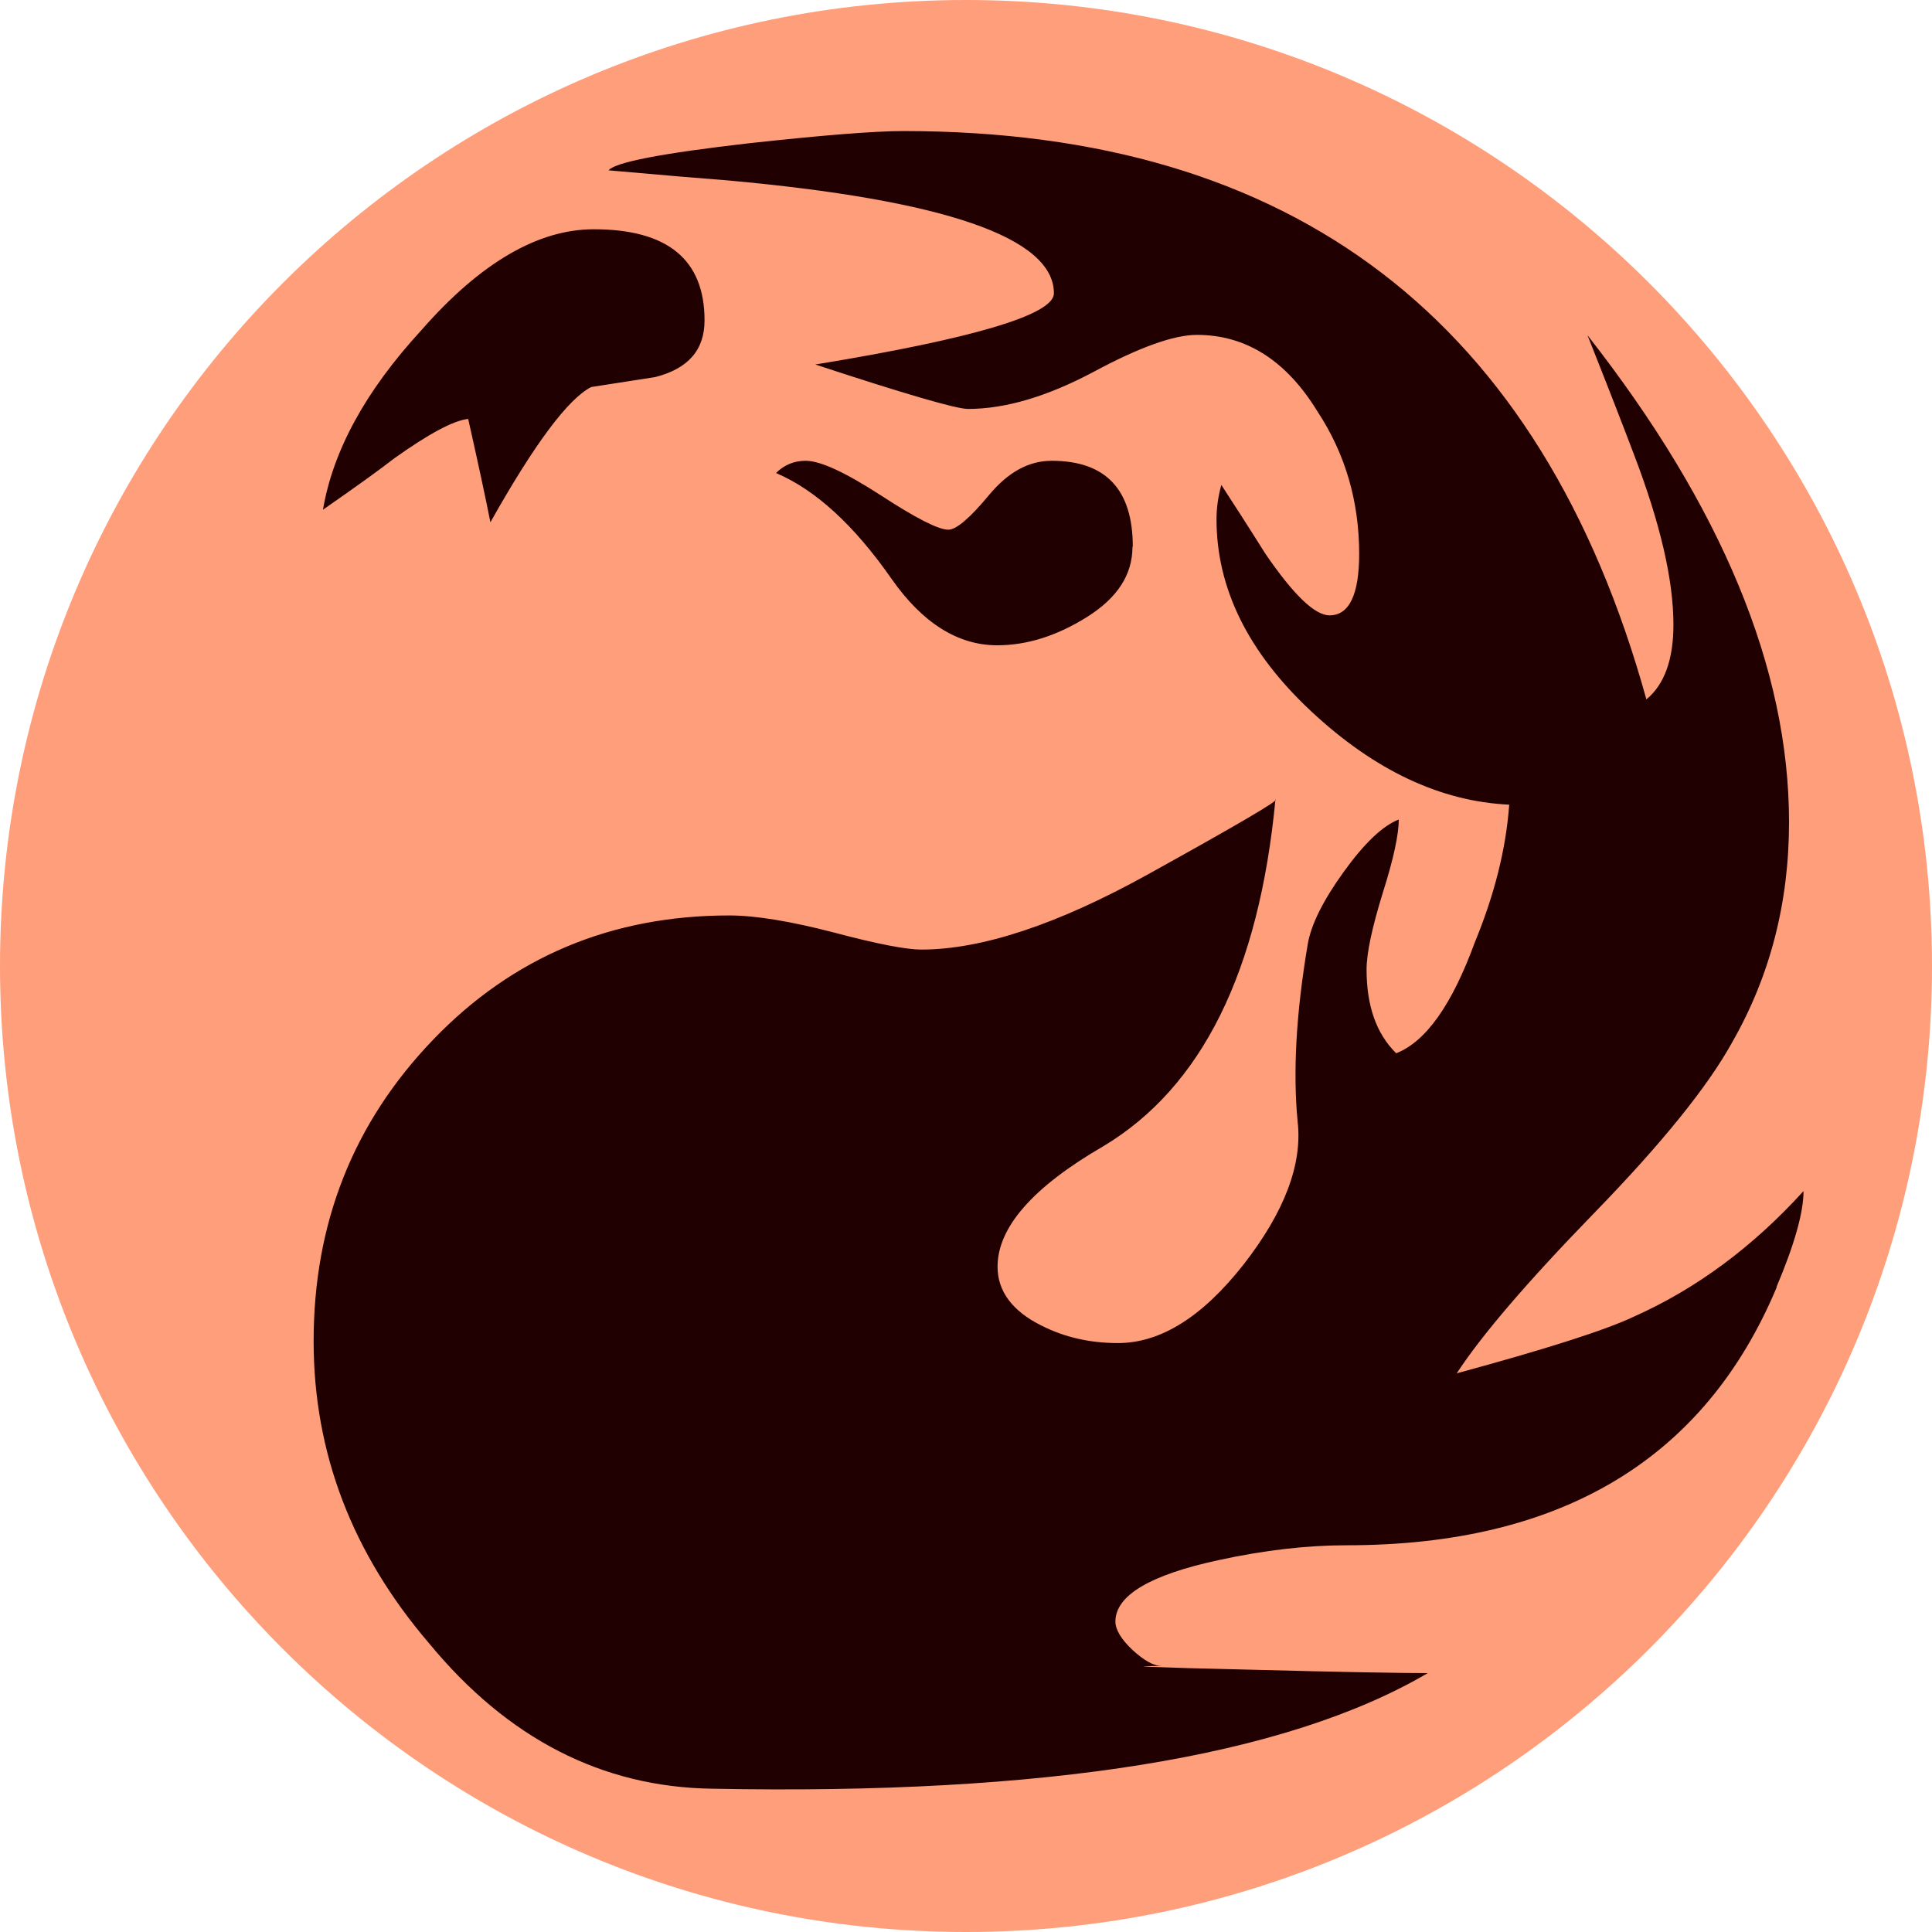
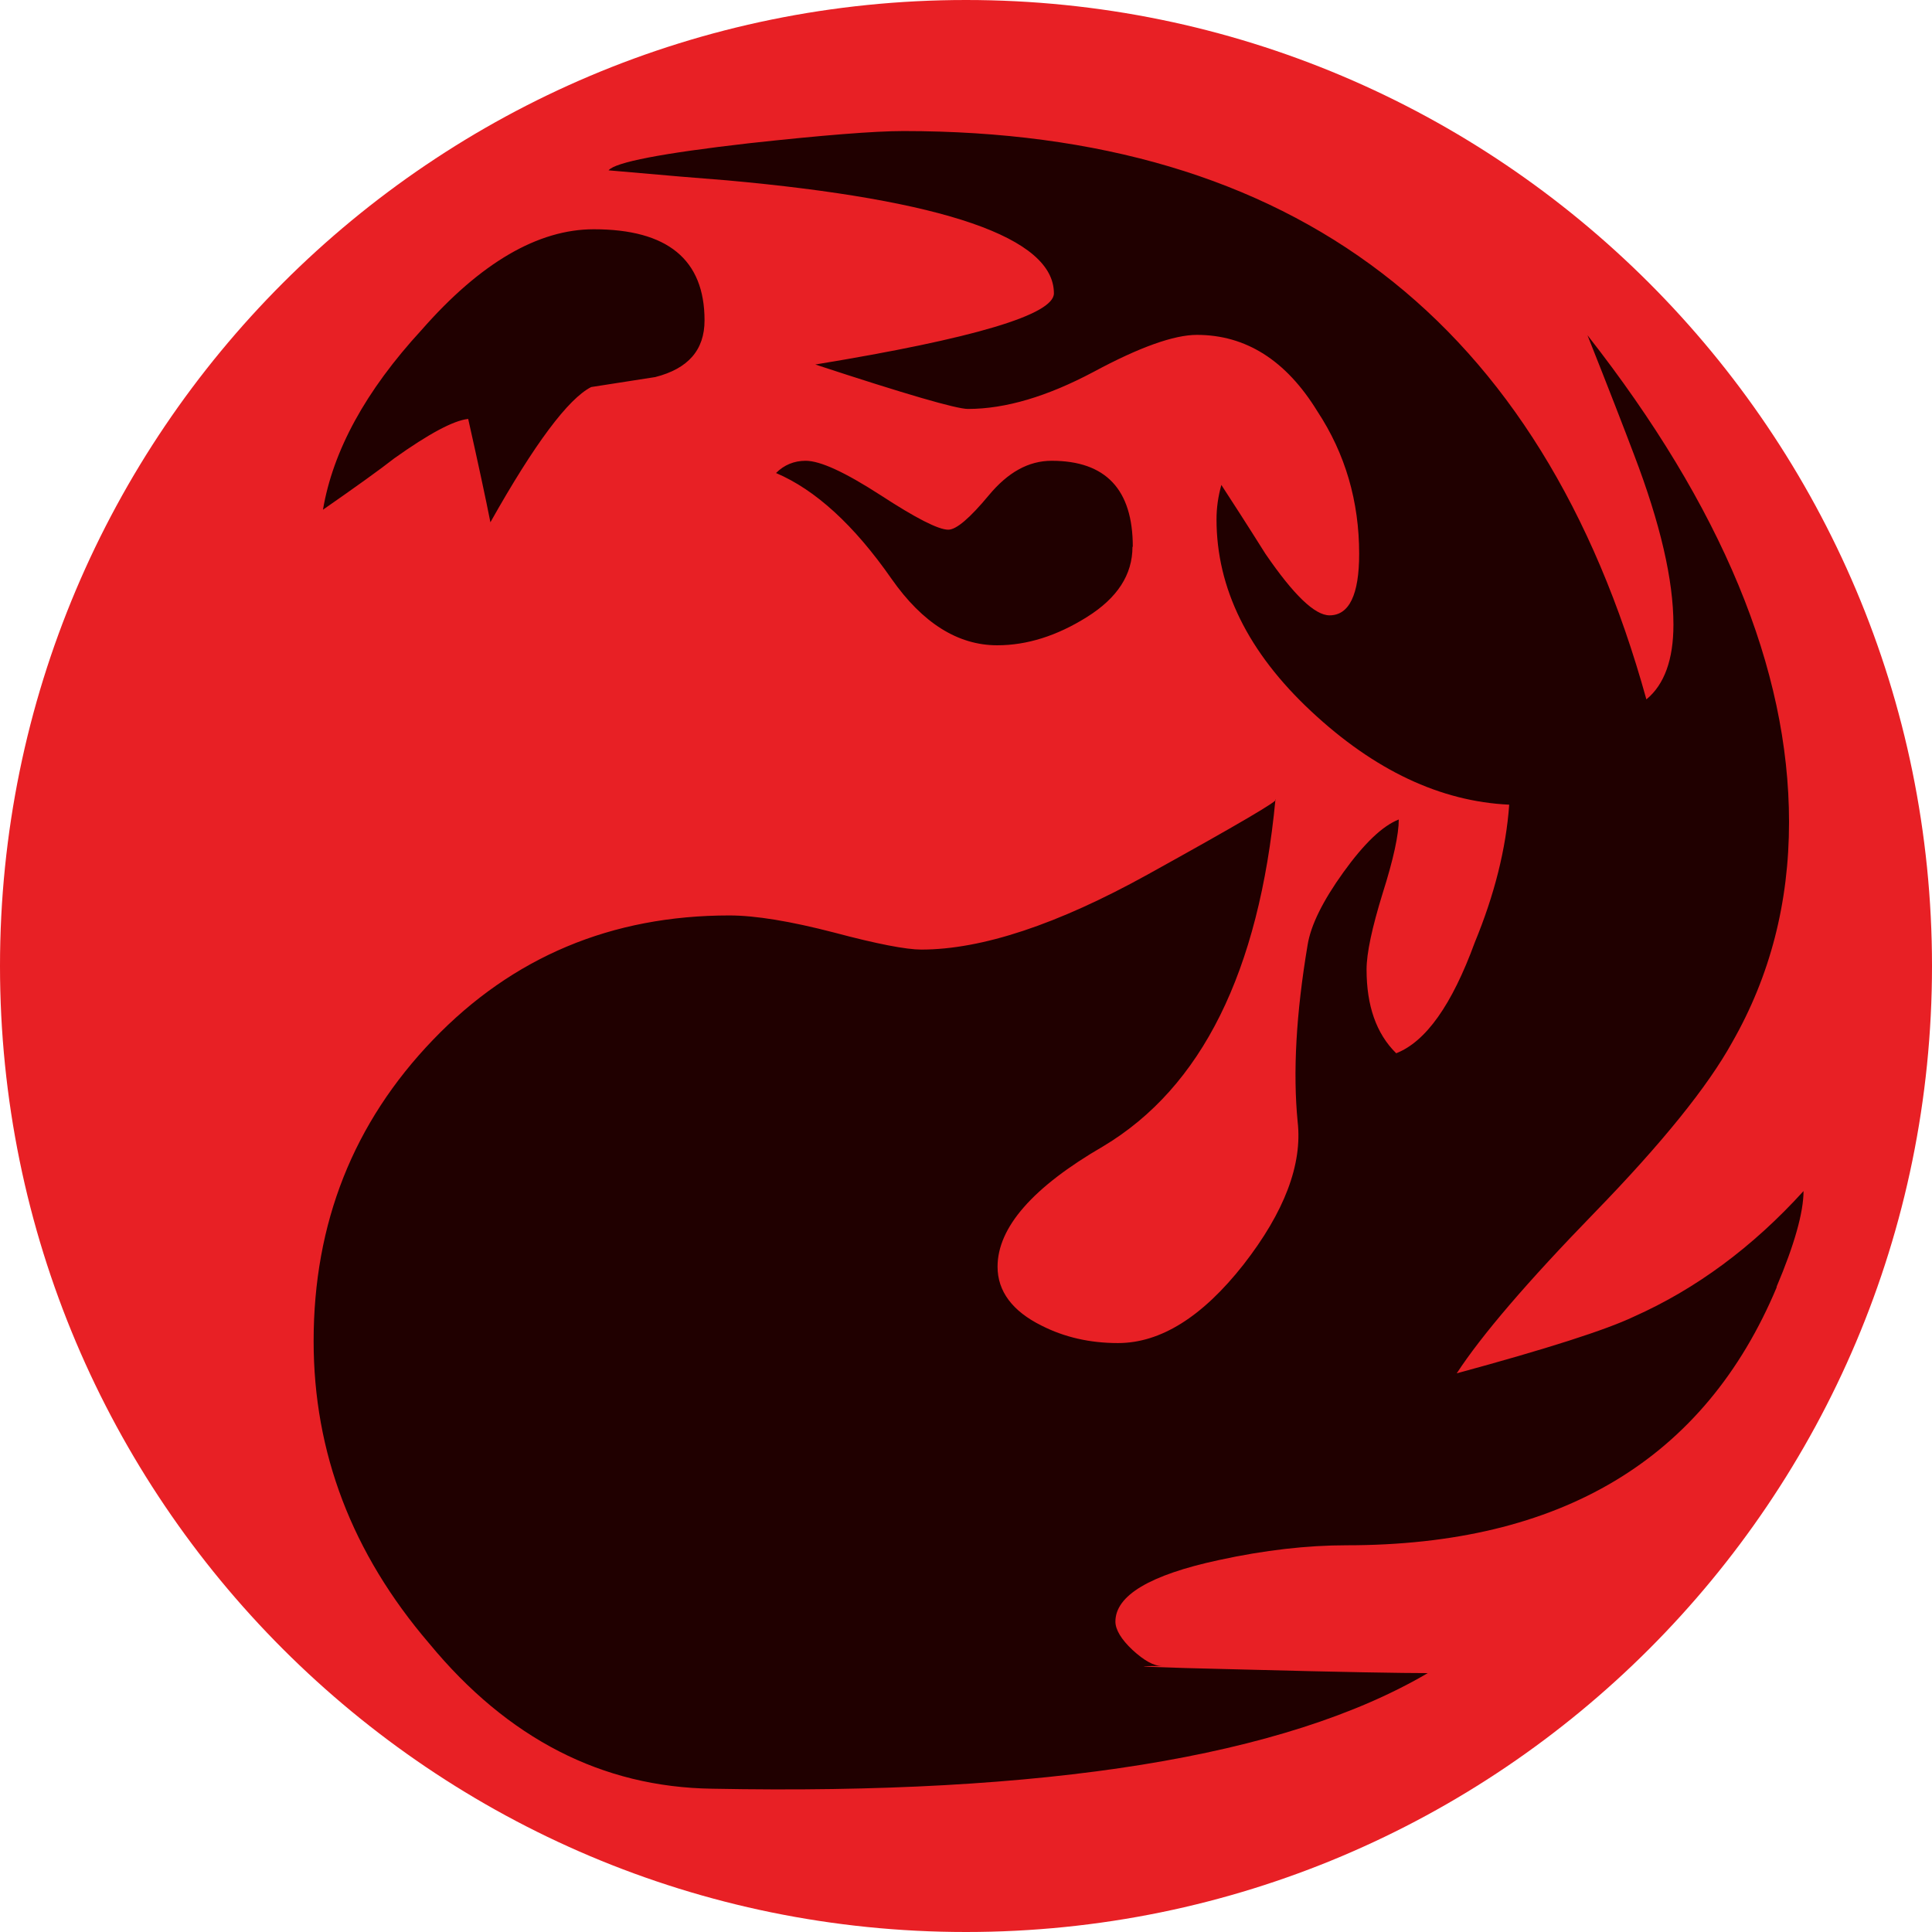
<svg xmlns="http://www.w3.org/2000/svg" viewBox="0 0 600 600" version="1.1">
-   <circle cx="300" cy="300" r="300" fill="#ff9e7b" />
+   <circle cx="300" cy="300" r="300" fill="#e82025" />
  <path d="m551.8 399.7c-22.4 53.5-67 80.2-133.6 80.2-12.2 0-25.5 1.5-39.7 4.6-21.4 4.6-32.1 11-32.1 19.1 0 2.5 1.8 5.5 5.3 8.8 3.6 3.3 6.6 5 9.2 5-12.7 0-4.1 0.4 26 1.1 30.1 0.8 48.9 1.1 56.5 1.1-44.3 26-118.4 37.9-222.3 35.9-34.1-0.5-63.4-15.5-87.8-45.1-24-28-35.9-59.3-35.9-93.9 0-36.6 12.3-67.8 37.1-93.6 24.7-25.7 55.4-38.6 92-38.6 8.1 0 19 1.8 32.5 5.3 13.5 3.6 22.5 5.3 27.1 5.3 18.8 0 42.3-7.8 70.3-23.3 28-15.5 41.3-23.3 39.7-23.3-5.1 53.5-22.9 89.4-53.5 107.7-21.9 12.7-32.8 25.2-32.8 37.4 0 7.6 4.6 13.8 13.7 18.3 7.1 3.6 15 5.4 23.7 5.4 13.2 0 26.2-8.1 39-24.4 12.7-16.3 18.3-31.1 16.8-44.3-1.5-15.3-0.5-33.6 3.1-55 1-6.1 4.7-13.6 11.1-22.5 6.4-8.9 12.1-14.4 17.2-16.4 0 4.6-1.6 12.2-5 22.9-3.3 10.7-5 18.6-5 23.7 0 11.2 3 19.9 9.2 26 9.2-3.6 17.3-15 24.4-34.4 6.1-14.8 9.7-29 10.7-42.8-21.4-1-41.9-10.7-61.5-29-19.6-18.3-29.4-38.2-29.4-59.6 0-3.6 0.5-7.1 1.5-10.7 3 4.6 7.6 11.7 13.7 21.4 8.7 12.7 15.3 19.1 19.9 19.1 6.1 0 9.2-6.4 9.2-19.1 0-16.3-4.3-31.1-13-44.3-9.7-15.8-22.2-23.7-37.4-23.7-7.1 0-17.8 3.8-32.1 11.5-14.3 7.6-27.3 11.5-39 11.5-3.6 0-19.4-4.6-47.4-13.8 49.4-8.1 74.1-15.5 74.1-22.1 0-17.3-33.9-29-101.6-35.1-6.6-0.5-18.8-1.5-36.7-3.1 2-2.5 16.5-5.3 43.5-8.4 22.9-2.5 39-3.8 48.1-3.8 121.2 0 198.1 58.8 230.7 176.5 5.6-4.6 8.4-12.4 8.4-23.2 0-13.9-4.1-31.5-12.2-52.7-3.1-8.2-7.9-20.6-14.5-37.2 41.7 53.2 62.6 103.6 62.6 151.2 0 25.1-5.9 47.8-17.6 68.3-7.6 13.8-21.9 31.5-42.8 53-20.9 21.5-35.1 38.1-42.8 49.9 28-7.6 46.4-13.5 55-17.6 19.3-8.6 36.9-21.6 52.7-39 0 6.6-2.8 16.6-8.4 29.8M218.8 99.5c0 9.2-5.1 15-15.3 17.6l-19.9 3.1c-7.1 3.6-17.6 17.6-31.3 42-1.5-7.6-3.8-18.3-6.9-32.1-4.6 0.5-12.2 4.6-22.9 12.2-4.6 3.6-12 8.9-22.2 16 3.1-18.3 13.2-36.9 30.6-55.8 18.3-20.9 36.2-31.3 53.5-31.3 22.9 0 34.4 9.4 34.4 28.3m132.9 70.3c0 8.7-4.7 15.9-14.1 21.8-9.4 5.9-18.7 8.8-27.9 8.8-12.2 0-23.2-6.9-32.8-20.6-11.7-16.8-23.7-27.7-35.9-32.9 2.5-2.5 5.6-3.8 9.2-3.8 4.6 0 12.3 3.6 23.3 10.7 10.9 7.1 17.9 10.7 21 10.7 2.5 0 6.7-3.6 12.6-10.7 5.9-7.1 12.3-10.7 19.5-10.7 16.8 0 25.2 8.9 25.2 26.7" fill="#200000" />
</svg>
